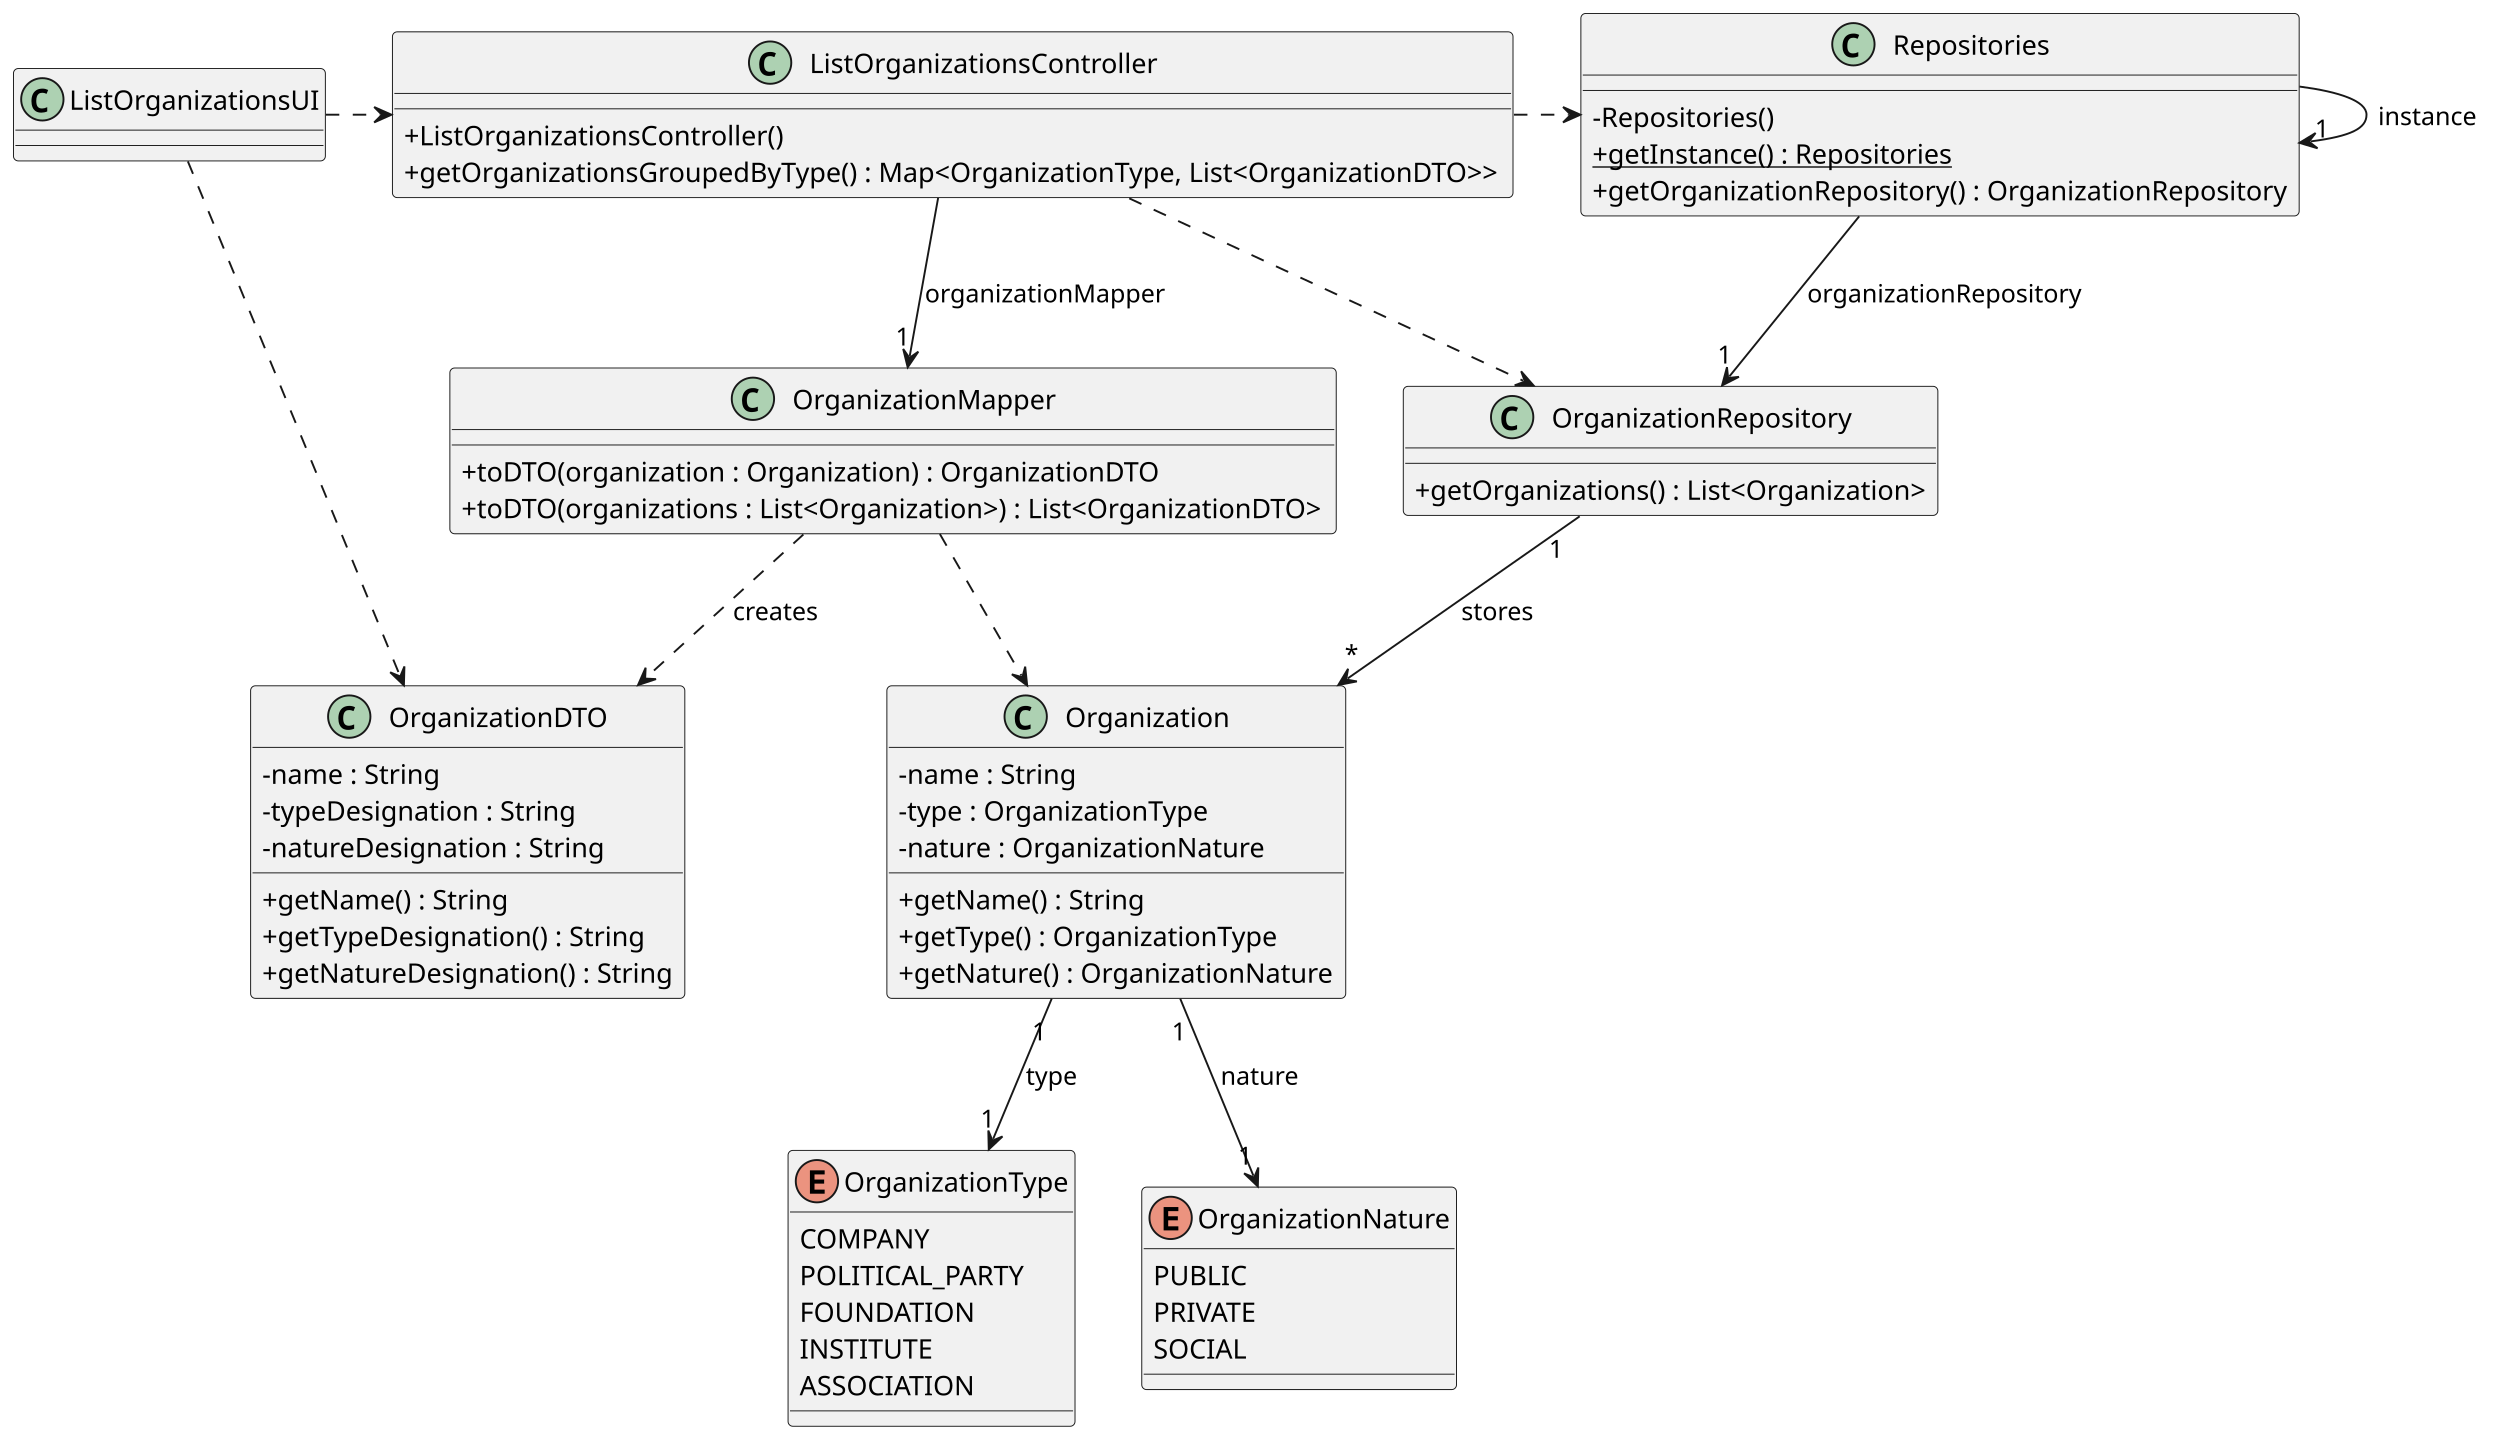
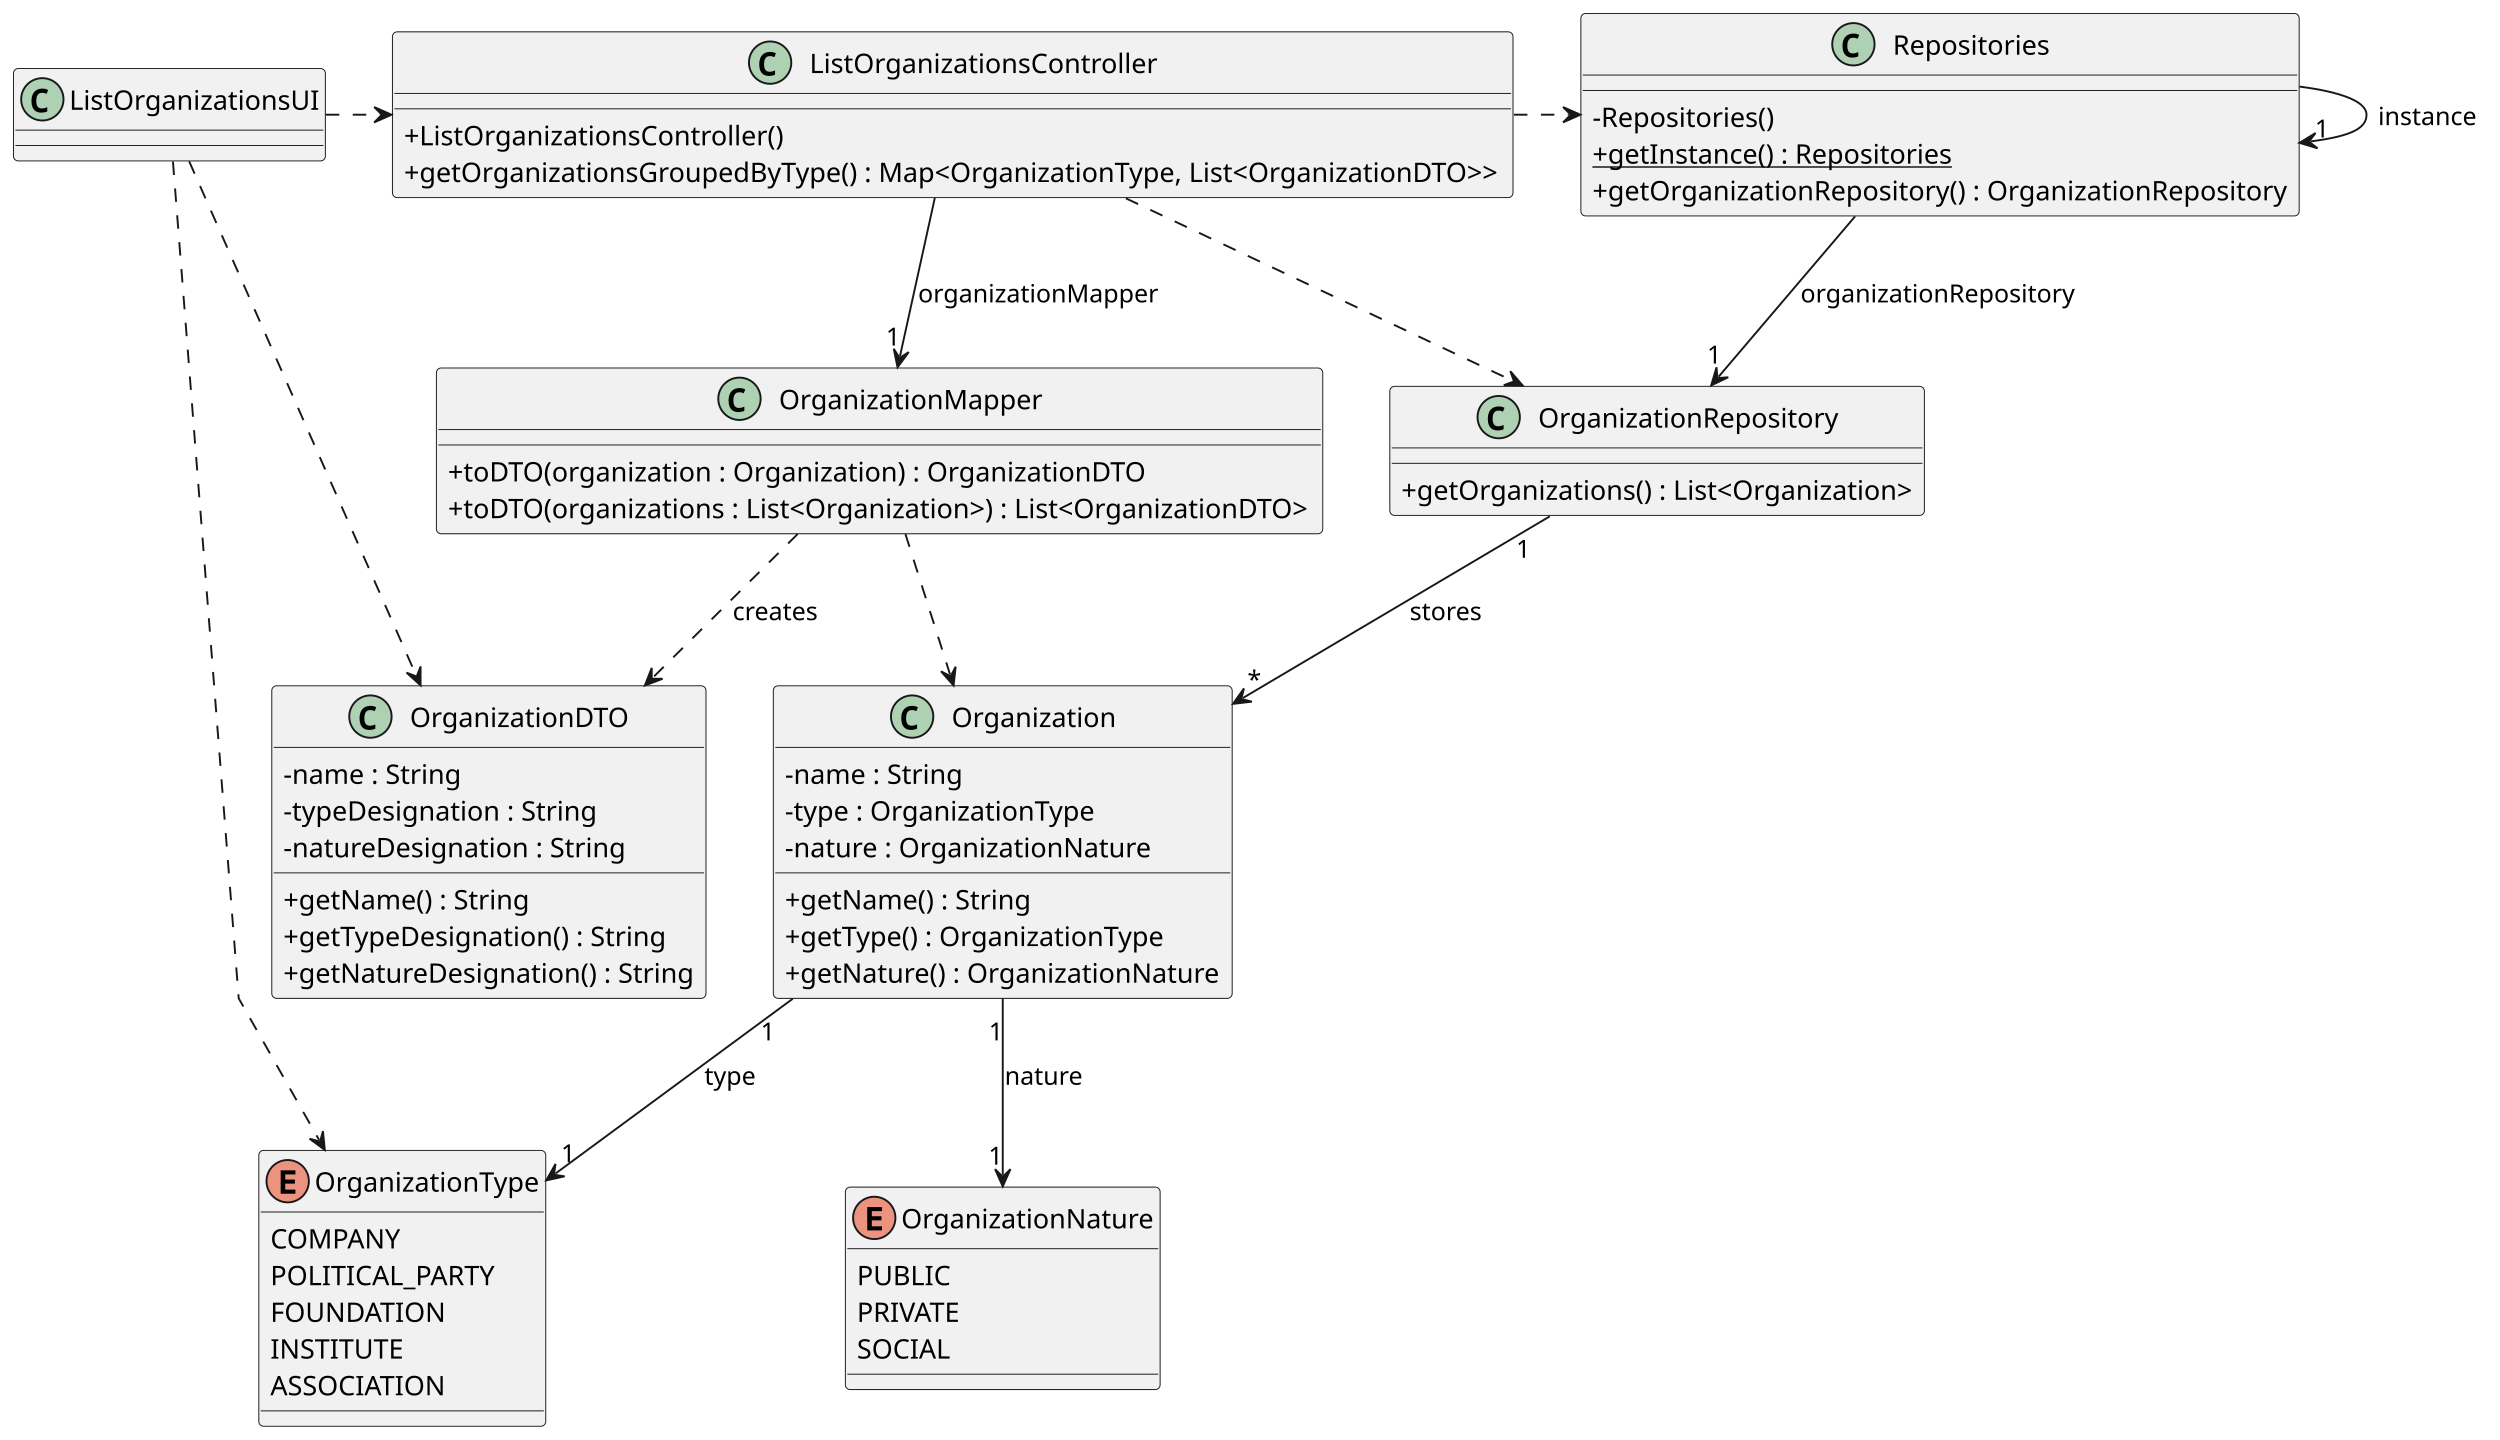
<svg xmlns="http://www.w3.org/2000/svg" contentStyleType="text/css" height="748px" preserveAspectRatio="none" style="width:1299px;height:748px;background:#FFFFFF;" version="1.1" viewBox="0 0 1299 748" width="1299px" zoomAndPan="magnify">
  <defs />
  <g>
    <g id="elem_ListOrganizationsUI">
      <rect codeLine="6" fill="#F1F1F1" height="48" id="ListOrganizationsUI" rx="2.5" ry="2.5" style="stroke:#181818;stroke-width:0.5;" width="162.06" x="7" y="35.61" />
      <ellipse cx="22" cy="51.61" fill="#ADD1B2" rx="11" ry="11" style="stroke:#181818;stroke-width:1;" />
      <path d="M21.469,58.532 Q19.719,58.532 18.578,57.797 Q17.453,57.047 16.891,55.704 Q16.344,54.344 16.344,52.547 Q16.344,50.516 17,49.063 Q17.656,47.61 18.938,46.829 Q20.219,46.047 22.094,46.047 Q22.984,46.047 23.656,46.235 Q24.328,46.407 25.016,46.751 L24.203,48.766 Q23.578,48.454 23.031,48.329 Q22.5,48.204 22.016,48.204 Q20.844,48.204 20.141,48.735 Q19.438,49.266 19.141,50.219 Q18.844,51.172 18.844,52.438 Q18.844,54.454 19.562,55.422 Q20.281,56.376 21.875,56.376 Q22.469,56.376 23.094,56.219 Q23.719,56.063 24.547,55.688 L24.547,57.907 Q23.812,58.219 23.016,58.376 Q22.234,58.532 21.469,58.532 Z " fill="#000000" />
      <text fill="#000000" font-family="sans-serif" font-size="14" lengthAdjust="spacing" textLength="130.06" x="36" y="57.042">ListOrganizationsUI</text>
      <line style="stroke:#181818;stroke-width:0.5;" x1="8" x2="168.06" y1="67.61" y2="67.61" />
      <line style="stroke:#181818;stroke-width:0.5;" x1="8" x2="168.06" y1="75.61" y2="75.61" />
    </g>
    <g id="elem_ListOrganizationsController">
      <rect codeLine="9" fill="#F1F1F1" height="86.136" id="ListOrganizationsController" rx="2.5" ry="2.5" style="stroke:#181818;stroke-width:0.5;" width="582.246" x="203.91" y="16.54" />
      <ellipse cx="400.154" cy="32.54" fill="#ADD1B2" rx="11" ry="11" style="stroke:#181818;stroke-width:1;" />
      <path d="M399.623,39.462 Q397.873,39.462 396.732,38.727 Q395.607,37.977 395.045,36.634 Q394.498,35.274 394.498,33.477 Q394.498,31.446 395.154,29.993 Q395.81,28.54 397.092,27.759 Q398.373,26.977 400.248,26.977 Q401.139,26.977 401.81,27.165 Q402.482,27.337 403.17,27.681 L402.357,29.696 Q401.732,29.384 401.185,29.259 Q400.654,29.134 400.17,29.134 Q398.998,29.134 398.295,29.665 Q397.592,30.196 397.295,31.149 Q396.998,32.102 396.998,33.368 Q396.998,35.384 397.717,36.352 Q398.435,37.306 400.029,37.306 Q400.623,37.306 401.248,37.149 Q401.873,36.993 402.701,36.618 L402.701,38.837 Q401.967,39.149 401.17,39.306 Q400.389,39.462 399.623,39.462 Z " fill="#000000" />
      <text fill="#000000" font-family="sans-serif" font-size="14" lengthAdjust="spacing" textLength="181.257" x="420.654" y="37.972">ListOrganizationsController</text>
      <line style="stroke:#181818;stroke-width:0.5;" x1="204.91" x2="785.156" y1="48.54" y2="48.54" />
      <line style="stroke:#181818;stroke-width:0.5;" x1="204.91" x2="785.156" y1="56.54" y2="56.54" />
      <text fill="#000000" font-family="sans-serif" font-size="14" lengthAdjust="spacing" textLength="197.665" x="209.91" y="75.506">+ListOrganizationsController()</text>
      <text fill="#000000" font-family="sans-serif" font-size="14" lengthAdjust="spacing" textLength="570.246" x="209.91" y="94.574">+getOrganizationsGroupedByType() : Map&lt;OrganizationType, List&lt;OrganizationDTO&gt;&gt;</text>
    </g>
    <g id="elem_OrganizationMapper">
-       <rect codeLine="14" fill="#F1F1F1" height="86.136" id="OrganizationMapper" rx="2.5" ry="2.5" style="stroke:#181818;stroke-width:0.5;" width="460.558" x="233.75" y="191.21" />
-       <ellipse cx="391.221" cy="207.21" fill="#ADD1B2" rx="11" ry="11" style="stroke:#181818;stroke-width:1;" />
-       <path d="M390.69,214.132 Q388.94,214.132 387.8,213.398 Q386.675,212.648 386.112,211.304 Q385.565,209.944 385.565,208.148 Q385.565,206.116 386.221,204.663 Q386.878,203.21 388.159,202.429 Q389.44,201.648 391.315,201.648 Q392.206,201.648 392.878,201.835 Q393.55,202.007 394.237,202.351 L393.425,204.366 Q392.8,204.054 392.253,203.929 Q391.721,203.804 391.237,203.804 Q390.065,203.804 389.362,204.335 Q388.659,204.866 388.362,205.819 Q388.065,206.773 388.065,208.038 Q388.065,210.054 388.784,211.023 Q389.503,211.976 391.096,211.976 Q391.69,211.976 392.315,211.819 Q392.94,211.663 393.768,211.288 L393.768,213.507 Q393.034,213.819 392.237,213.976 Q391.456,214.132 390.69,214.132 Z " fill="#000000" />
-       <text fill="#000000" font-family="sans-serif" font-size="14" lengthAdjust="spacing" textLength="137.115" x="411.721" y="212.642">OrganizationMapper</text>
-       <line style="stroke:#181818;stroke-width:0.5;" x1="234.75" x2="693.308" y1="223.21" y2="223.21" />
-       <line style="stroke:#181818;stroke-width:0.5;" x1="234.75" x2="693.308" y1="231.21" y2="231.21" />
-       <text fill="#000000" font-family="sans-serif" font-size="14" lengthAdjust="spacing" textLength="364.405" x="239.75" y="250.176">+toDTO(organization : Organization) : OrganizationDTO</text>
-       <text fill="#000000" font-family="sans-serif" font-size="14" lengthAdjust="spacing" textLength="448.558" x="239.75" y="269.244">+toDTO(organizations : List&lt;Organization&gt;) : List&lt;OrganizationDTO&gt;</text>
+       <rect codeLine="14" fill="#F1F1F1" height="86.136" id="OrganizationMapper" rx="2.5" ry="2.5" style="stroke:#181818;stroke-width:0.5;" width="460.558" x="226.75" y="191.21" />
+       <ellipse cx="384.221" cy="207.21" fill="#ADD1B2" rx="11" ry="11" style="stroke:#181818;stroke-width:1;" />
+       <path d="M383.69,214.132 Q381.94,214.132 380.8,213.398 Q379.675,212.648 379.112,211.304 Q378.565,209.944 378.565,208.148 Q378.565,206.116 379.221,204.663 Q379.878,203.21 381.159,202.429 Q382.44,201.648 384.315,201.648 Q385.206,201.648 385.878,201.835 Q386.55,202.007 387.237,202.351 L386.425,204.366 Q385.8,204.054 385.253,203.929 Q384.721,203.804 384.237,203.804 Q383.065,203.804 382.362,204.335 Q381.659,204.866 381.362,205.819 Q381.065,206.773 381.065,208.038 Q381.065,210.054 381.784,211.023 Q382.503,211.976 384.096,211.976 Q384.69,211.976 385.315,211.819 Q385.94,211.663 386.768,211.288 L386.768,213.507 Q386.034,213.819 385.237,213.976 Q384.456,214.132 383.69,214.132 Z " fill="#000000" />
+       <text fill="#000000" font-family="sans-serif" font-size="14" lengthAdjust="spacing" textLength="137.115" x="404.721" y="212.642">OrganizationMapper</text>
+       <line style="stroke:#181818;stroke-width:0.5;" x1="227.75" x2="686.308" y1="223.21" y2="223.21" />
+       <line style="stroke:#181818;stroke-width:0.5;" x1="227.75" x2="686.308" y1="231.21" y2="231.21" />
+       <text fill="#000000" font-family="sans-serif" font-size="14" lengthAdjust="spacing" textLength="364.405" x="232.75" y="250.176">+toDTO(organization : Organization) : OrganizationDTO</text>
+       <text fill="#000000" font-family="sans-serif" font-size="14" lengthAdjust="spacing" textLength="448.558" x="232.75" y="269.244">+toDTO(organizations : List&lt;Organization&gt;) : List&lt;OrganizationDTO&gt;</text>
    </g>
    <g id="elem_OrganizationDTO">
-       <rect codeLine="19" fill="#F1F1F1" height="162.407" id="OrganizationDTO" rx="2.5" ry="2.5" style="stroke:#181818;stroke-width:0.5;" width="225.611" x="130.22" y="356.34" />
-       <ellipse cx="181.474" cy="372.34" fill="#ADD1B2" rx="11" ry="11" style="stroke:#181818;stroke-width:1;" />
-       <path d="M180.943,379.262 Q179.193,379.262 178.052,378.527 Q176.927,377.777 176.364,376.434 Q175.818,375.074 175.818,373.277 Q175.818,371.246 176.474,369.793 Q177.13,368.34 178.411,367.559 Q179.693,366.777 181.568,366.777 Q182.458,366.777 183.13,366.965 Q183.802,367.137 184.489,367.481 L183.677,369.496 Q183.052,369.184 182.505,369.059 Q181.974,368.934 181.489,368.934 Q180.318,368.934 179.614,369.465 Q178.911,369.996 178.614,370.949 Q178.318,371.902 178.318,373.168 Q178.318,375.184 179.036,376.152 Q179.755,377.106 181.349,377.106 Q181.943,377.106 182.568,376.949 Q183.193,376.793 184.021,376.418 L184.021,378.637 Q183.286,378.949 182.489,379.106 Q181.708,379.262 180.943,379.262 Z " fill="#000000" />
-       <text fill="#000000" font-family="sans-serif" font-size="14" lengthAdjust="spacing" textLength="114.604" x="201.974" y="377.772">OrganizationDTO</text>
-       <line style="stroke:#181818;stroke-width:0.5;" x1="131.22" x2="354.831" y1="388.34" y2="388.34" />
-       <text fill="#000000" font-family="sans-serif" font-size="14" lengthAdjust="spacing" textLength="92.428" x="136.22" y="407.306">-name : String</text>
-       <text fill="#000000" font-family="sans-serif" font-size="14" lengthAdjust="spacing" textLength="162.973" x="136.22" y="426.374">-typeDesignation : String</text>
-       <text fill="#000000" font-family="sans-serif" font-size="14" lengthAdjust="spacing" textLength="178.163" x="136.22" y="445.442">-natureDesignation : String</text>
-       <line style="stroke:#181818;stroke-width:0.5;" x1="131.22" x2="354.831" y1="453.544" y2="453.544" />
-       <text fill="#000000" font-family="sans-serif" font-size="14" lengthAdjust="spacing" textLength="127.876" x="136.22" y="472.51">+getName() : String</text>
-       <text fill="#000000" font-family="sans-serif" font-size="14" lengthAdjust="spacing" textLength="199.163" x="136.22" y="491.578">+getTypeDesignation() : String</text>
-       <text fill="#000000" font-family="sans-serif" font-size="14" lengthAdjust="spacing" textLength="213.611" x="136.22" y="510.646">+getNatureDesignation() : String</text>
+       <rect codeLine="19" fill="#F1F1F1" height="162.407" id="OrganizationDTO" rx="2.5" ry="2.5" style="stroke:#181818;stroke-width:0.5;" width="225.611" x="141.22" y="356.34" />
+       <ellipse cx="192.474" cy="372.34" fill="#ADD1B2" rx="11" ry="11" style="stroke:#181818;stroke-width:1;" />
+       <path d="M191.943,379.262 Q190.193,379.262 189.052,378.527 Q187.927,377.777 187.364,376.434 Q186.818,375.074 186.818,373.277 Q186.818,371.246 187.474,369.793 Q188.13,368.34 189.411,367.559 Q190.693,366.777 192.568,366.777 Q193.458,366.777 194.13,366.965 Q194.802,367.137 195.489,367.481 L194.677,369.496 Q194.052,369.184 193.505,369.059 Q192.974,368.934 192.489,368.934 Q191.318,368.934 190.614,369.465 Q189.911,369.996 189.614,370.949 Q189.318,371.902 189.318,373.168 Q189.318,375.184 190.036,376.152 Q190.755,377.106 192.349,377.106 Q192.943,377.106 193.568,376.949 Q194.193,376.793 195.021,376.418 L195.021,378.637 Q194.286,378.949 193.489,379.106 Q192.708,379.262 191.943,379.262 Z " fill="#000000" />
+       <text fill="#000000" font-family="sans-serif" font-size="14" lengthAdjust="spacing" textLength="114.604" x="212.974" y="377.772">OrganizationDTO</text>
+       <line style="stroke:#181818;stroke-width:0.5;" x1="142.22" x2="365.831" y1="388.34" y2="388.34" />
+       <text fill="#000000" font-family="sans-serif" font-size="14" lengthAdjust="spacing" textLength="92.428" x="147.22" y="407.306">-name : String</text>
+       <text fill="#000000" font-family="sans-serif" font-size="14" lengthAdjust="spacing" textLength="162.973" x="147.22" y="426.374">-typeDesignation : String</text>
+       <text fill="#000000" font-family="sans-serif" font-size="14" lengthAdjust="spacing" textLength="178.163" x="147.22" y="445.442">-natureDesignation : String</text>
+       <line style="stroke:#181818;stroke-width:0.5;" x1="142.22" x2="365.831" y1="453.544" y2="453.544" />
+       <text fill="#000000" font-family="sans-serif" font-size="14" lengthAdjust="spacing" textLength="127.876" x="147.22" y="472.51">+getName() : String</text>
+       <text fill="#000000" font-family="sans-serif" font-size="14" lengthAdjust="spacing" textLength="199.163" x="147.22" y="491.578">+getTypeDesignation() : String</text>
+       <text fill="#000000" font-family="sans-serif" font-size="14" lengthAdjust="spacing" textLength="213.611" x="147.22" y="510.646">+getNatureDesignation() : String</text>
    </g>
    <g id="elem_OrganizationRepository">
-       <rect codeLine="28" fill="#F1F1F1" height="67.068" id="OrganizationRepository" rx="2.5" ry="2.5" style="stroke:#181818;stroke-width:0.5;" width="277.761" x="729.15" y="200.74" />
-       <ellipse cx="785.724" cy="216.74" fill="#ADD1B2" rx="11" ry="11" style="stroke:#181818;stroke-width:1;" />
-       <path d="M785.192,223.662 Q783.442,223.662 782.302,222.928 Q781.177,222.178 780.614,220.834 Q780.067,219.474 780.067,217.678 Q780.067,215.646 780.724,214.193 Q781.38,212.74 782.661,211.959 Q783.942,211.178 785.817,211.178 Q786.708,211.178 787.38,211.365 Q788.052,211.537 788.739,211.881 L787.927,213.896 Q787.302,213.584 786.755,213.459 Q786.224,213.334 785.739,213.334 Q784.567,213.334 783.864,213.865 Q783.161,214.396 782.864,215.349 Q782.567,216.303 782.567,217.568 Q782.567,219.584 783.286,220.553 Q784.005,221.506 785.599,221.506 Q786.192,221.506 786.817,221.349 Q787.442,221.193 788.271,220.818 L788.271,223.037 Q787.536,223.349 786.739,223.506 Q785.958,223.662 785.192,223.662 Z " fill="#000000" />
-       <text fill="#000000" font-family="sans-serif" font-size="14" lengthAdjust="spacing" textLength="156.113" x="806.224" y="222.172">OrganizationRepository</text>
-       <line style="stroke:#181818;stroke-width:0.5;" x1="730.15" x2="1005.911" y1="232.74" y2="232.74" />
-       <line style="stroke:#181818;stroke-width:0.5;" x1="730.15" x2="1005.911" y1="240.74" y2="240.74" />
-       <text fill="#000000" font-family="sans-serif" font-size="14" lengthAdjust="spacing" textLength="265.761" x="735.15" y="259.706">+getOrganizations() : List&lt;Organization&gt;</text>
+       <rect codeLine="28" fill="#F1F1F1" height="67.068" id="OrganizationRepository" rx="2.5" ry="2.5" style="stroke:#181818;stroke-width:0.5;" width="277.761" x="722.15" y="200.74" />
+       <ellipse cx="778.724" cy="216.74" fill="#ADD1B2" rx="11" ry="11" style="stroke:#181818;stroke-width:1;" />
+       <path d="M778.192,223.662 Q776.442,223.662 775.302,222.928 Q774.177,222.178 773.614,220.834 Q773.067,219.474 773.067,217.678 Q773.067,215.646 773.724,214.193 Q774.38,212.74 775.661,211.959 Q776.942,211.178 778.817,211.178 Q779.708,211.178 780.38,211.365 Q781.052,211.537 781.739,211.881 L780.927,213.896 Q780.302,213.584 779.755,213.459 Q779.224,213.334 778.739,213.334 Q777.567,213.334 776.864,213.865 Q776.161,214.396 775.864,215.349 Q775.567,216.303 775.567,217.568 Q775.567,219.584 776.286,220.553 Q777.005,221.506 778.599,221.506 Q779.192,221.506 779.817,221.349 Q780.442,221.193 781.271,220.818 L781.271,223.037 Q780.536,223.349 779.739,223.506 Q778.958,223.662 778.192,223.662 Z " fill="#000000" />
+       <text fill="#000000" font-family="sans-serif" font-size="14" lengthAdjust="spacing" textLength="156.113" x="799.224" y="222.172">OrganizationRepository</text>
+       <line style="stroke:#181818;stroke-width:0.5;" x1="723.15" x2="998.911" y1="232.74" y2="232.74" />
+       <line style="stroke:#181818;stroke-width:0.5;" x1="723.15" x2="998.911" y1="240.74" y2="240.74" />
+       <text fill="#000000" font-family="sans-serif" font-size="14" lengthAdjust="spacing" textLength="265.761" x="728.15" y="259.706">+getOrganizations() : List&lt;Organization&gt;</text>
    </g>
    <g id="elem_Repositories">
      <rect codeLine="32" fill="#F1F1F1" height="105.204" id="Repositories" rx="2.5" ry="2.5" style="stroke:#181818;stroke-width:0.5;" width="373.227" x="821.42" y="7" />
      <ellipse cx="963.023" cy="23" fill="#ADD1B2" rx="11" ry="11" style="stroke:#181818;stroke-width:1;" />
      <path d="M962.491,29.922 Q960.741,29.922 959.601,29.188 Q958.476,28.438 957.913,27.094 Q957.366,25.734 957.366,23.938 Q957.366,21.906 958.023,20.453 Q958.679,19 959.96,18.219 Q961.241,17.438 963.116,17.438 Q964.007,17.438 964.679,17.625 Q965.351,17.797 966.038,18.141 L965.226,20.156 Q964.601,19.844 964.054,19.719 Q963.523,19.594 963.038,19.594 Q961.866,19.594 961.163,20.125 Q960.46,20.656 960.163,21.609 Q959.866,22.562 959.866,23.828 Q959.866,25.844 960.585,26.812 Q961.304,27.766 962.898,27.766 Q963.491,27.766 964.116,27.609 Q964.741,27.453 965.569,27.078 L965.569,29.297 Q964.835,29.609 964.038,29.766 Q963.257,29.922 962.491,29.922 Z " fill="#000000" />
      <text fill="#000000" font-family="sans-serif" font-size="14" lengthAdjust="spacing" textLength="81.522" x="983.523" y="28.432">Repositories</text>
      <line style="stroke:#181818;stroke-width:0.5;" x1="822.42" x2="1193.647" y1="39" y2="39" />
      <line style="stroke:#181818;stroke-width:0.5;" x1="822.42" x2="1193.647" y1="47" y2="47" />
      <text fill="#000000" font-family="sans-serif" font-size="14" lengthAdjust="spacing" textLength="94.43" x="827.42" y="65.966">-Repositories()</text>
      <text fill="#000000" font-family="sans-serif" font-size="14" lengthAdjust="spacing" text-decoration="underline" textLength="186.801" x="827.42" y="85.034">+getInstance() : Repositories</text>
      <text fill="#000000" font-family="sans-serif" font-size="14" lengthAdjust="spacing" textLength="361.227" x="827.42" y="104.102">+getOrganizationRepository() : OrganizationRepository</text>
    </g>
    <g id="elem_Organization">
-       <rect codeLine="38" fill="#F1F1F1" height="162.407" id="Organization" rx="2.5" ry="2.5" style="stroke:#181818;stroke-width:0.5;" width="238.421" x="460.82" y="356.34" />
-       <ellipse cx="532.948" cy="372.34" fill="#ADD1B2" rx="11" ry="11" style="stroke:#181818;stroke-width:1;" />
-       <path d="M532.417,379.262 Q530.667,379.262 529.526,378.527 Q528.401,377.777 527.838,376.434 Q527.292,375.074 527.292,373.277 Q527.292,371.246 527.948,369.793 Q528.604,368.34 529.885,367.559 Q531.167,366.777 533.042,366.777 Q533.932,366.777 534.604,366.965 Q535.276,367.137 535.963,367.481 L535.151,369.496 Q534.526,369.184 533.979,369.059 Q533.448,368.934 532.963,368.934 Q531.792,368.934 531.088,369.465 Q530.385,369.996 530.088,370.949 Q529.792,371.902 529.792,373.168 Q529.792,375.184 530.51,376.152 Q531.229,377.106 532.823,377.106 Q533.417,377.106 534.042,376.949 Q534.667,376.793 535.495,376.418 L535.495,378.637 Q534.76,378.949 533.963,379.106 Q533.182,379.262 532.417,379.262 Z " fill="#000000" />
-       <text fill="#000000" font-family="sans-serif" font-size="14" lengthAdjust="spacing" textLength="85.666" x="553.448" y="377.772">Organization</text>
-       <line style="stroke:#181818;stroke-width:0.5;" x1="461.82" x2="698.241" y1="388.34" y2="388.34" />
-       <text fill="#000000" font-family="sans-serif" font-size="14" lengthAdjust="spacing" textLength="92.428" x="466.82" y="407.306">-name : String</text>
-       <text fill="#000000" font-family="sans-serif" font-size="14" lengthAdjust="spacing" textLength="161.335" x="466.82" y="426.374">-type : OrganizationType</text>
-       <text fill="#000000" font-family="sans-serif" font-size="14" lengthAdjust="spacing" textLength="190.973" x="466.82" y="445.442">-nature : OrganizationNature</text>
-       <line style="stroke:#181818;stroke-width:0.5;" x1="461.82" x2="698.241" y1="453.544" y2="453.544" />
-       <text fill="#000000" font-family="sans-serif" font-size="14" lengthAdjust="spacing" textLength="127.876" x="466.82" y="472.51">+getName() : String</text>
-       <text fill="#000000" font-family="sans-serif" font-size="14" lengthAdjust="spacing" textLength="197.525" x="466.82" y="491.578">+getType() : OrganizationType</text>
-       <text fill="#000000" font-family="sans-serif" font-size="14" lengthAdjust="spacing" textLength="226.421" x="466.82" y="510.646">+getNature() : OrganizationNature</text>
+       <rect codeLine="38" fill="#F1F1F1" height="162.407" id="Organization" rx="2.5" ry="2.5" style="stroke:#181818;stroke-width:0.5;" width="238.421" x="401.82" y="356.34" />
+       <ellipse cx="473.948" cy="372.34" fill="#ADD1B2" rx="11" ry="11" style="stroke:#181818;stroke-width:1;" />
+       <path d="M473.416,379.262 Q471.666,379.262 470.526,378.527 Q469.401,377.777 468.838,376.434 Q468.291,375.074 468.291,373.277 Q468.291,371.246 468.948,369.793 Q469.604,368.34 470.885,367.559 Q472.166,366.777 474.041,366.777 Q474.932,366.777 475.604,366.965 Q476.276,367.137 476.963,367.481 L476.151,369.496 Q475.526,369.184 474.979,369.059 Q474.448,368.934 473.963,368.934 Q472.791,368.934 472.088,369.465 Q471.385,369.996 471.088,370.949 Q470.791,371.902 470.791,373.168 Q470.791,375.184 471.51,376.152 Q472.229,377.106 473.823,377.106 Q474.416,377.106 475.041,376.949 Q475.666,376.793 476.495,376.418 L476.495,378.637 Q475.76,378.949 474.963,379.106 Q474.182,379.262 473.416,379.262 Z " fill="#000000" />
+       <text fill="#000000" font-family="sans-serif" font-size="14" lengthAdjust="spacing" textLength="85.666" x="494.448" y="377.772">Organization</text>
+       <line style="stroke:#181818;stroke-width:0.5;" x1="402.82" x2="639.241" y1="388.34" y2="388.34" />
+       <text fill="#000000" font-family="sans-serif" font-size="14" lengthAdjust="spacing" textLength="92.428" x="407.82" y="407.306">-name : String</text>
+       <text fill="#000000" font-family="sans-serif" font-size="14" lengthAdjust="spacing" textLength="161.335" x="407.82" y="426.374">-type : OrganizationType</text>
+       <text fill="#000000" font-family="sans-serif" font-size="14" lengthAdjust="spacing" textLength="190.973" x="407.82" y="445.442">-nature : OrganizationNature</text>
+       <line style="stroke:#181818;stroke-width:0.5;" x1="402.82" x2="639.241" y1="453.544" y2="453.544" />
+       <text fill="#000000" font-family="sans-serif" font-size="14" lengthAdjust="spacing" textLength="127.876" x="407.82" y="472.51">+getName() : String</text>
+       <text fill="#000000" font-family="sans-serif" font-size="14" lengthAdjust="spacing" textLength="197.525" x="407.82" y="491.578">+getType() : OrganizationType</text>
+       <text fill="#000000" font-family="sans-serif" font-size="14" lengthAdjust="spacing" textLength="226.421" x="407.82" y="510.646">+getNature() : OrganizationNature</text>
    </g>
    <g id="elem_OrganizationType">
-       <rect codeLine="47" fill="#F1F1F1" height="143.34" id="OrganizationType" rx="2.5" ry="2.5" style="stroke:#181818;stroke-width:0.5;" width="149.096" x="409.48" y="597.75" />
-       <ellipse cx="424.48" cy="613.75" fill="#EB937F" rx="11" ry="11" style="stroke:#181818;stroke-width:1;" />
-       <path d="M420.839,620.25 L420.839,608.109 L428.496,608.109 L428.496,610.234 L423.214,610.234 L423.214,612.891 L428.23,612.891 L428.23,615.016 L423.214,615.016 L423.214,618.125 L428.496,618.125 L428.496,620.25 L420.839,620.25 Z " fill="#000000" />
-       <text fill="#000000" font-family="sans-serif" font-size="14" lengthAdjust="spacing" textLength="117.096" x="438.48" y="619.182">OrganizationType</text>
-       <line style="stroke:#181818;stroke-width:0.5;" x1="410.48" x2="557.576" y1="629.75" y2="629.75" />
-       <text fill="#000000" font-family="sans-serif" font-size="14" lengthAdjust="spacing" textLength="68.46" x="415.48" y="648.716">COMPANY</text>
-       <text fill="#000000" font-family="sans-serif" font-size="14" lengthAdjust="spacing" textLength="117.194" x="415.48" y="667.784">POLITICAL_PARTY</text>
-       <text fill="#000000" font-family="sans-serif" font-size="14" lengthAdjust="spacing" textLength="92.344" x="415.48" y="686.852">FOUNDATION</text>
-       <text fill="#000000" font-family="sans-serif" font-size="14" lengthAdjust="spacing" textLength="69.188" x="415.48" y="705.92">INSTITUTE</text>
-       <text fill="#000000" font-family="sans-serif" font-size="14" lengthAdjust="spacing" textLength="91.896" x="415.48" y="724.988">ASSOCIATION</text>
-       <line style="stroke:#181818;stroke-width:0.5;" x1="410.48" x2="557.576" y1="733.09" y2="733.09" />
+       <rect codeLine="47" fill="#F1F1F1" height="143.34" id="OrganizationType" rx="2.5" ry="2.5" style="stroke:#181818;stroke-width:0.5;" width="149.096" x="134.48" y="597.75" />
+       <ellipse cx="149.48" cy="613.75" fill="#EB937F" rx="11" ry="11" style="stroke:#181818;stroke-width:1;" />
+       <path d="M145.839,620.25 L145.839,608.109 L153.496,608.109 L153.496,610.234 L148.214,610.234 L148.214,612.891 L153.23,612.891 L153.23,615.016 L148.214,615.016 L148.214,618.125 L153.496,618.125 L153.496,620.25 L145.839,620.25 Z " fill="#000000" />
+       <text fill="#000000" font-family="sans-serif" font-size="14" lengthAdjust="spacing" textLength="117.096" x="163.48" y="619.182">OrganizationType</text>
+       <line style="stroke:#181818;stroke-width:0.5;" x1="135.48" x2="282.576" y1="629.75" y2="629.75" />
+       <text fill="#000000" font-family="sans-serif" font-size="14" lengthAdjust="spacing" textLength="68.46" x="140.48" y="648.716">COMPANY</text>
+       <text fill="#000000" font-family="sans-serif" font-size="14" lengthAdjust="spacing" textLength="117.194" x="140.48" y="667.784">POLITICAL_PARTY</text>
+       <text fill="#000000" font-family="sans-serif" font-size="14" lengthAdjust="spacing" textLength="92.344" x="140.48" y="686.852">FOUNDATION</text>
+       <text fill="#000000" font-family="sans-serif" font-size="14" lengthAdjust="spacing" textLength="69.188" x="140.48" y="705.92">INSTITUTE</text>
+       <text fill="#000000" font-family="sans-serif" font-size="14" lengthAdjust="spacing" textLength="91.896" x="140.48" y="724.988">ASSOCIATION</text>
+       <line style="stroke:#181818;stroke-width:0.5;" x1="135.48" x2="282.576" y1="733.09" y2="733.09" />
    </g>
    <g id="elem_OrganizationNature">
-       <rect codeLine="55" fill="#F1F1F1" height="105.204" id="OrganizationNature" rx="2.5" ry="2.5" style="stroke:#181818;stroke-width:0.5;" width="163.543" x="593.26" y="616.82" />
-       <ellipse cx="608.26" cy="632.82" fill="#EB937F" rx="11" ry="11" style="stroke:#181818;stroke-width:1;" />
-       <path d="M604.619,639.32 L604.619,627.179 L612.276,627.179 L612.276,629.304 L606.994,629.304 L606.994,631.961 L612.01,631.961 L612.01,634.086 L606.994,634.086 L606.994,637.195 L612.276,637.195 L612.276,639.32 L604.619,639.32 Z " fill="#000000" />
-       <text fill="#000000" font-family="sans-serif" font-size="14" lengthAdjust="spacing" textLength="131.543" x="622.26" y="638.252">OrganizationNature</text>
-       <line style="stroke:#181818;stroke-width:0.5;" x1="594.26" x2="755.803" y1="648.82" y2="648.82" />
-       <text fill="#000000" font-family="sans-serif" font-size="14" lengthAdjust="spacing" textLength="48.734" x="599.26" y="667.786">PUBLIC</text>
-       <text fill="#000000" font-family="sans-serif" font-size="14" lengthAdjust="spacing" textLength="54.838" x="599.26" y="686.854">PRIVATE</text>
-       <text fill="#000000" font-family="sans-serif" font-size="14" lengthAdjust="spacing" textLength="48.496" x="599.26" y="705.922">SOCIAL</text>
-       <line style="stroke:#181818;stroke-width:0.5;" x1="594.26" x2="755.803" y1="714.024" y2="714.024" />
+       <rect codeLine="55" fill="#F1F1F1" height="105.204" id="OrganizationNature" rx="2.5" ry="2.5" style="stroke:#181818;stroke-width:0.5;" width="163.543" x="439.26" y="616.82" />
+       <ellipse cx="454.26" cy="632.82" fill="#EB937F" rx="11" ry="11" style="stroke:#181818;stroke-width:1;" />
+       <path d="M450.619,639.32 L450.619,627.179 L458.276,627.179 L458.276,629.304 L452.994,629.304 L452.994,631.961 L458.01,631.961 L458.01,634.086 L452.994,634.086 L452.994,637.195 L458.276,637.195 L458.276,639.32 L450.619,639.32 Z " fill="#000000" />
+       <text fill="#000000" font-family="sans-serif" font-size="14" lengthAdjust="spacing" textLength="131.543" x="468.26" y="638.252">OrganizationNature</text>
+       <line style="stroke:#181818;stroke-width:0.5;" x1="440.26" x2="601.803" y1="648.82" y2="648.82" />
+       <text fill="#000000" font-family="sans-serif" font-size="14" lengthAdjust="spacing" textLength="48.734" x="445.26" y="667.786">PUBLIC</text>
+       <text fill="#000000" font-family="sans-serif" font-size="14" lengthAdjust="spacing" textLength="54.838" x="445.26" y="686.854">PRIVATE</text>
+       <text fill="#000000" font-family="sans-serif" font-size="14" lengthAdjust="spacing" textLength="48.496" x="445.26" y="705.922">SOCIAL</text>
+       <line style="stroke:#181818;stroke-width:0.5;" x1="440.26" x2="601.803" y1="714.024" y2="714.024" />
    </g>
    <g id="link_ListOrganizationsUI_ListOrganizationsController">
      <path codeLine="61" d="M169.3,59.61 C181.94,59.61 187.93,59.61 197.42,59.61 " fill="none" id="ListOrganizationsUI-to-ListOrganizationsController" style="stroke:#181818;stroke-width:1;stroke-dasharray:7.0,7.0;" />
      <polygon fill="#181818" points="203.42,59.61,194.42,55.61,198.42,59.61,194.42,63.61,203.42,59.61" style="stroke:#181818;stroke-width:1;" />
    </g>
    <g id="link_ListOrganizationsUI_OrganizationDTO">
-       <path codeLine="62" d="M97.61,83.84 C119.52,136.99 171.873,263.963 207.583,350.573 " fill="none" id="ListOrganizationsUI-to-OrganizationDTO" style="stroke:#181818;stroke-width:1;stroke-dasharray:7.0,7.0;" />
-       <polygon fill="#181818" points="209.87,356.12,210.137,346.275,207.964,351.498,202.741,349.324,209.87,356.12" style="stroke:#181818;stroke-width:1;" />
+       <path codeLine="62" d="M98.29,83.84 C121.76,136.99 177.846,264.021 216.096,350.631 " fill="none" id="ListOrganizationsUI-to-OrganizationDTO" style="stroke:#181818;stroke-width:1;stroke-dasharray:7.0,7.0;" />
+       <polygon fill="#181818" points="218.52,356.12,218.543,346.271,216.5,351.546,211.225,349.503,218.52,356.12" style="stroke:#181818;stroke-width:1;" />
+     </g>
+     <g id="link_ListOrganizationsUI_OrganizationType">
+       <path codeLine="63" d="M89.86,83.95 C97.2,177.32 124.03,518.75 124.03,518.75 C124.03,518.75 143.837,553.622 165.807,592.312 " fill="none" id="ListOrganizationsUI-to-OrganizationType" style="stroke:#181818;stroke-width:1;stroke-dasharray:7.0,7.0;" />
+       <polygon fill="#181818" points="168.77,597.53,167.804,587.729,166.301,593.182,160.848,591.679,168.77,597.53" style="stroke:#181818;stroke-width:1;" />
    </g>
    <g id="link_ListOrganizationsController_OrganizationMapper">
-       <path codeLine="63" d="M487.45,102.84 C482.64,129.6 477.51,158.174 472.7,184.964 " fill="none" id="ListOrganizationsController-to-OrganizationMapper" style="stroke:#181818;stroke-width:1;" />
-       <polygon fill="#181818" points="471.64,190.87,477.168,182.719,472.524,185.949,469.293,181.305,471.64,190.87" style="stroke:#181818;stroke-width:1;" />
-       <text fill="#000000" font-family="sans-serif" font-size="13" lengthAdjust="spacing" textLength="125.034" x="480.53" y="157.107">organizationMapper</text>
-       <text fill="#000000" font-family="sans-serif" font-size="13" lengthAdjust="spacing" textLength="7.436" x="465.33" y="179.55">1</text>
+       <path codeLine="64" d="M485.73,102.84 C479.85,129.6 473.55,158.22 467.651,185.01 " fill="none" id="ListOrganizationsController-to-OrganizationMapper" style="stroke:#181818;stroke-width:1;" />
+       <polygon fill="#181818" points="466.36,190.87,472.202,182.941,467.435,185.987,464.389,181.22,466.36,190.87" style="stroke:#181818;stroke-width:1;" />
+       <text fill="#000000" font-family="sans-serif" font-size="13" lengthAdjust="spacing" textLength="125.034" x="477.03" y="157.107">organizationMapper</text>
+       <text fill="#000000" font-family="sans-serif" font-size="13" lengthAdjust="spacing" textLength="7.436" x="460.324" y="179.55">1</text>
    </g>
    <g id="link_OrganizationMapper_OrganizationDTO">
-       <path codeLine="64" d="M417.43,277.71 C392.48,300.43 365.346,325.15 335.946,351.92 " fill="none" id="OrganizationMapper-to-OrganizationDTO" style="stroke:#181818;stroke-width:1;stroke-dasharray:7.0,7.0;" />
-       <polygon fill="#181818" points="331.51,355.96,340.858,352.858,335.207,352.594,335.472,346.943,331.51,355.96" style="stroke:#181818;stroke-width:1;" />
-       <text fill="#000000" font-family="sans-serif" font-size="13" lengthAdjust="spacing" textLength="44.486" x="380.82" y="322.237">creates</text>
+       <path codeLine="65" d="M414.47,277.47 C391.45,300.29 366.501,325.025 339.331,351.965 " fill="none" id="OrganizationMapper-to-OrganizationDTO" style="stroke:#181818;stroke-width:1;stroke-dasharray:7.0,7.0;" />
+       <polygon fill="#181818" points="335.07,356.19,344.277,352.694,338.62,352.67,338.645,347.013,335.07,356.19" style="stroke:#181818;stroke-width:1;" />
+       <text fill="#000000" font-family="sans-serif" font-size="13" lengthAdjust="spacing" textLength="44.486" x="380.68" y="322.237">creates</text>
    </g>
    <g id="link_OrganizationMapper_Organization">
-       <path codeLine="65" d="M488.35,277.47 C501.5,300.29 515.193,324.052 530.723,350.992 " fill="none" id="OrganizationMapper-to-Organization" style="stroke:#181818;stroke-width:1;stroke-dasharray:7.0,7.0;" />
-       <polygon fill="#181818" points="533.72,356.19,532.691,346.395,531.223,351.858,525.76,350.39,533.72,356.19" style="stroke:#181818;stroke-width:1;" />
+       <path codeLine="66" d="M470.45,277.47 C477.7,300.29 485.091,323.532 493.661,350.472 " fill="none" id="OrganizationMapper-to-Organization" style="stroke:#181818;stroke-width:1;stroke-dasharray:7.0,7.0;" />
+       <polygon fill="#181818" points="495.48,356.19,496.563,346.401,493.964,351.425,488.94,348.826,495.48,356.19" style="stroke:#181818;stroke-width:1;" />
    </g>
    <g id="link_ListOrganizationsController_Repositories">
-       <path codeLine="66" d="M786.65,59.61 C800.13,59.61 806.21,59.61 815.15,59.61 " fill="none" id="ListOrganizationsController-to-Repositories" style="stroke:#181818;stroke-width:1;stroke-dasharray:7.0,7.0;" />
+       <path codeLine="67" d="M786.65,59.61 C800.13,59.61 806.21,59.61 815.15,59.61 " fill="none" id="ListOrganizationsController-to-Repositories" style="stroke:#181818;stroke-width:1;stroke-dasharray:7.0,7.0;" />
      <polygon fill="#181818" points="821.15,59.61,812.15,55.61,816.15,59.61,812.15,63.61,821.15,59.61" style="stroke:#181818;stroke-width:1;" />
    </g>
    <g id="link_ListOrganizationsController_OrganizationRepository">
-       <path codeLine="67" d="M586.75,103.07 C651.57,133.07 731.755,170.189 791.435,197.819 " fill="none" id="ListOrganizationsController-to-OrganizationRepository" style="stroke:#181818;stroke-width:1;stroke-dasharray:7.0,7.0;" />
-       <polygon fill="#181818" points="796.88,200.34,790.393,192.929,792.343,198.239,787.032,200.189,796.88,200.34" style="stroke:#181818;stroke-width:1;" />
+       <path codeLine="68" d="M585.03,103.07 C648.64,133.07 727.224,170.15 785.784,197.78 " fill="none" id="ListOrganizationsController-to-OrganizationRepository" style="stroke:#181818;stroke-width:1;stroke-dasharray:7.0,7.0;" />
+       <polygon fill="#181818" points="791.21,200.34,784.777,192.882,786.688,198.206,781.364,200.117,791.21,200.34" style="stroke:#181818;stroke-width:1;" />
    </g>
    <g id="link_Repositories_Repositories">
-       <path codeLine="68" d="M1194.76,44.97 C1215.93,47.71 1229.64,52.59 1229.64,59.61 C1229.64,66.62 1221.88,70.73 1200.71,73.47 " fill="none" id="Repositories-to-Repositories" style="stroke:#181818;stroke-width:1;" />
+       <path codeLine="69" d="M1194.76,44.97 C1215.93,47.71 1229.64,52.59 1229.64,59.61 C1229.64,66.62 1221.88,70.73 1200.71,73.47 " fill="none" id="Repositories-to-Repositories" style="stroke:#181818;stroke-width:1;" />
      <polygon fill="#181818" points="1194.76,74.24,1204.199,77.052,1199.719,73.598,1203.172,69.118,1194.76,74.24" style="stroke:#181818;stroke-width:1;" />
      <text fill="#000000" font-family="sans-serif" font-size="13" lengthAdjust="spacing" textLength="51.207" x="1235.64" y="65.007">instance</text>
      <text fill="#000000" font-family="sans-serif" font-size="13" lengthAdjust="spacing" textLength="7.436" x="1202.794" y="71.411">1</text>
    </g>
    <g id="link_Repositories_OrganizationRepository">
-       <path codeLine="69" d="M966.03,112.41 C942.91,140.92 918.7,170.79 898.56,195.62 " fill="none" id="Repositories-to-OrganizationRepository" style="stroke:#181818;stroke-width:1;" />
-       <polygon fill="#181818" points="894.78,200.28,903.556,195.81,897.93,196.397,897.343,190.77,894.78,200.28" style="stroke:#181818;stroke-width:1;" />
-       <text fill="#000000" font-family="sans-serif" font-size="13" lengthAdjust="spacing" textLength="142.675" x="939.03" y="157.107">organizationRepository</text>
-       <text fill="#000000" font-family="sans-serif" font-size="13" lengthAdjust="spacing" textLength="7.436" x="892.4" y="188.881">1</text>
+       <path codeLine="70" d="M963.92,112.41 C939.65,140.92 914.15,170.881 893.01,195.712 " fill="none" id="Repositories-to-OrganizationRepository" style="stroke:#181818;stroke-width:1;" />
+       <polygon fill="#181818" points="889.12,200.28,898,196.02,892.361,196.473,891.909,190.834,889.12,200.28" style="stroke:#181818;stroke-width:1;" />
+       <text fill="#000000" font-family="sans-serif" font-size="13" lengthAdjust="spacing" textLength="142.675" x="935.53" y="157.107">organizationRepository</text>
+       <text fill="#000000" font-family="sans-serif" font-size="13" lengthAdjust="spacing" textLength="7.436" x="887.004" y="188.881">1</text>
    </g>
    <g id="link_OrganizationRepository_Organization">
-       <path codeLine="70" d="M820.79,268.29 C786.72,292.1 744.118,321.873 700.288,352.503 " fill="none" id="OrganizationRepository-to-Organization" style="stroke:#181818;stroke-width:1;" />
-       <polygon fill="#181818" points="695.37,355.94,705.038,354.063,699.468,353.076,700.456,347.506,695.37,355.94" style="stroke:#181818;stroke-width:1;" />
-       <text fill="#000000" font-family="sans-serif" font-size="13" lengthAdjust="spacing" textLength="37.713" x="759.29" y="322.237">stores</text>
-       <text fill="#000000" font-family="sans-serif" font-size="13" lengthAdjust="spacing" textLength="7.436" x="804.791" y="289.823">1</text>
-       <text fill="#000000" font-family="sans-serif" font-size="13" lengthAdjust="spacing" textLength="7.163" x="698.688" y="344.563">*</text>
+       <path codeLine="71" d="M805.27,268.29 C760.71,294.66 701.833,329.514 645.813,362.674 " fill="none" id="OrganizationRepository-to-Organization" style="stroke:#181818;stroke-width:1;" />
+       <polygon fill="#181818" points="640.65,365.73,650.432,364.588,644.953,363.183,646.357,357.703,640.65,365.73" style="stroke:#181818;stroke-width:1;" />
+       <text fill="#000000" font-family="sans-serif" font-size="13" lengthAdjust="spacing" textLength="37.713" x="732.48" y="322.237">stores</text>
+       <text fill="#000000" font-family="sans-serif" font-size="13" lengthAdjust="spacing" textLength="7.436" x="787.753" y="289.823">1</text>
+       <text fill="#000000" font-family="sans-serif" font-size="13" lengthAdjust="spacing" textLength="7.163" x="648.158" y="357.754">*</text>
    </g>
    <g id="link_Organization_OrganizationType">
-       <path codeLine="71" d="M546.45,518.95 C535.8,544.45 526.422,566.923 516.062,591.733 " fill="none" id="Organization-to-OrganizationType" style="stroke:#181818;stroke-width:1;" />
-       <polygon fill="#181818" points="513.75,597.27,520.909,590.506,515.677,592.656,513.527,587.424,513.75,597.27" style="stroke:#181818;stroke-width:1;" />
-       <text fill="#000000" font-family="sans-serif" font-size="13" lengthAdjust="spacing" textLength="26.65" x="533.03" y="563.647">type</text>
-       <text fill="#000000" font-family="sans-serif" font-size="13" lengthAdjust="spacing" textLength="7.436" x="536.282" y="540.604">1</text>
-       <text fill="#000000" font-family="sans-serif" font-size="13" lengthAdjust="spacing" textLength="7.436" x="509.477" y="585.886">1</text>
+       <path codeLine="72" d="M411.91,518.95 C369.56,550.15 326.96,581.531 288.61,609.791 " fill="none" id="Organization-to-OrganizationType" style="stroke:#181818;stroke-width:1;" />
+       <polygon fill="#181818" points="283.78,613.35,293.398,611.231,287.805,610.384,288.652,604.791,283.78,613.35" style="stroke:#181818;stroke-width:1;" />
+       <text fill="#000000" font-family="sans-serif" font-size="13" lengthAdjust="spacing" textLength="26.65" x="366.03" y="563.647">type</text>
+       <text fill="#000000" font-family="sans-serif" font-size="13" lengthAdjust="spacing" textLength="7.436" x="395.25" y="540.604">1</text>
+       <text fill="#000000" font-family="sans-serif" font-size="13" lengthAdjust="spacing" textLength="7.436" x="291.504" y="603.926">1</text>
    </g>
    <g id="link_Organization_OrganizationNature">
-       <path codeLine="72" d="M613.26,518.95 C626.63,551.31 639.377,582.166 651.277,610.936 " fill="none" id="Organization-to-OrganizationNature" style="stroke:#181818;stroke-width:1;" />
-       <polygon fill="#181818" points="653.57,616.48,653.826,606.635,651.659,611.86,646.434,609.692,653.57,616.48" style="stroke:#181818;stroke-width:1;" />
-       <text fill="#000000" font-family="sans-serif" font-size="13" lengthAdjust="spacing" textLength="40.755" x="634.22" y="563.647">nature</text>
-       <text fill="#000000" font-family="sans-serif" font-size="13" lengthAdjust="spacing" textLength="7.436" x="608.834" y="540.604">1</text>
-       <text fill="#000000" font-family="sans-serif" font-size="13" lengthAdjust="spacing" textLength="7.436" x="643.245" y="605.168">1</text>
+       <path codeLine="73" d="M521.03,518.95 C521.03,551.31 521.03,581.71 521.03,610.48 " fill="none" id="Organization-to-OrganizationNature" style="stroke:#181818;stroke-width:1;" />
+       <polygon fill="#181818" points="521.03,616.48,525.03,607.48,521.03,611.48,517.03,607.48,521.03,616.48" style="stroke:#181818;stroke-width:1;" />
+       <text fill="#000000" font-family="sans-serif" font-size="13" lengthAdjust="spacing" textLength="40.755" x="522.03" y="563.647">nature</text>
+       <text fill="#000000" font-family="sans-serif" font-size="13" lengthAdjust="spacing" textLength="7.436" x="513.748" y="540.604">1</text>
+       <text fill="#000000" font-family="sans-serif" font-size="13" lengthAdjust="spacing" textLength="7.436" x="513.589" y="605.168">1</text>
    </g>
  </g>
</svg>
